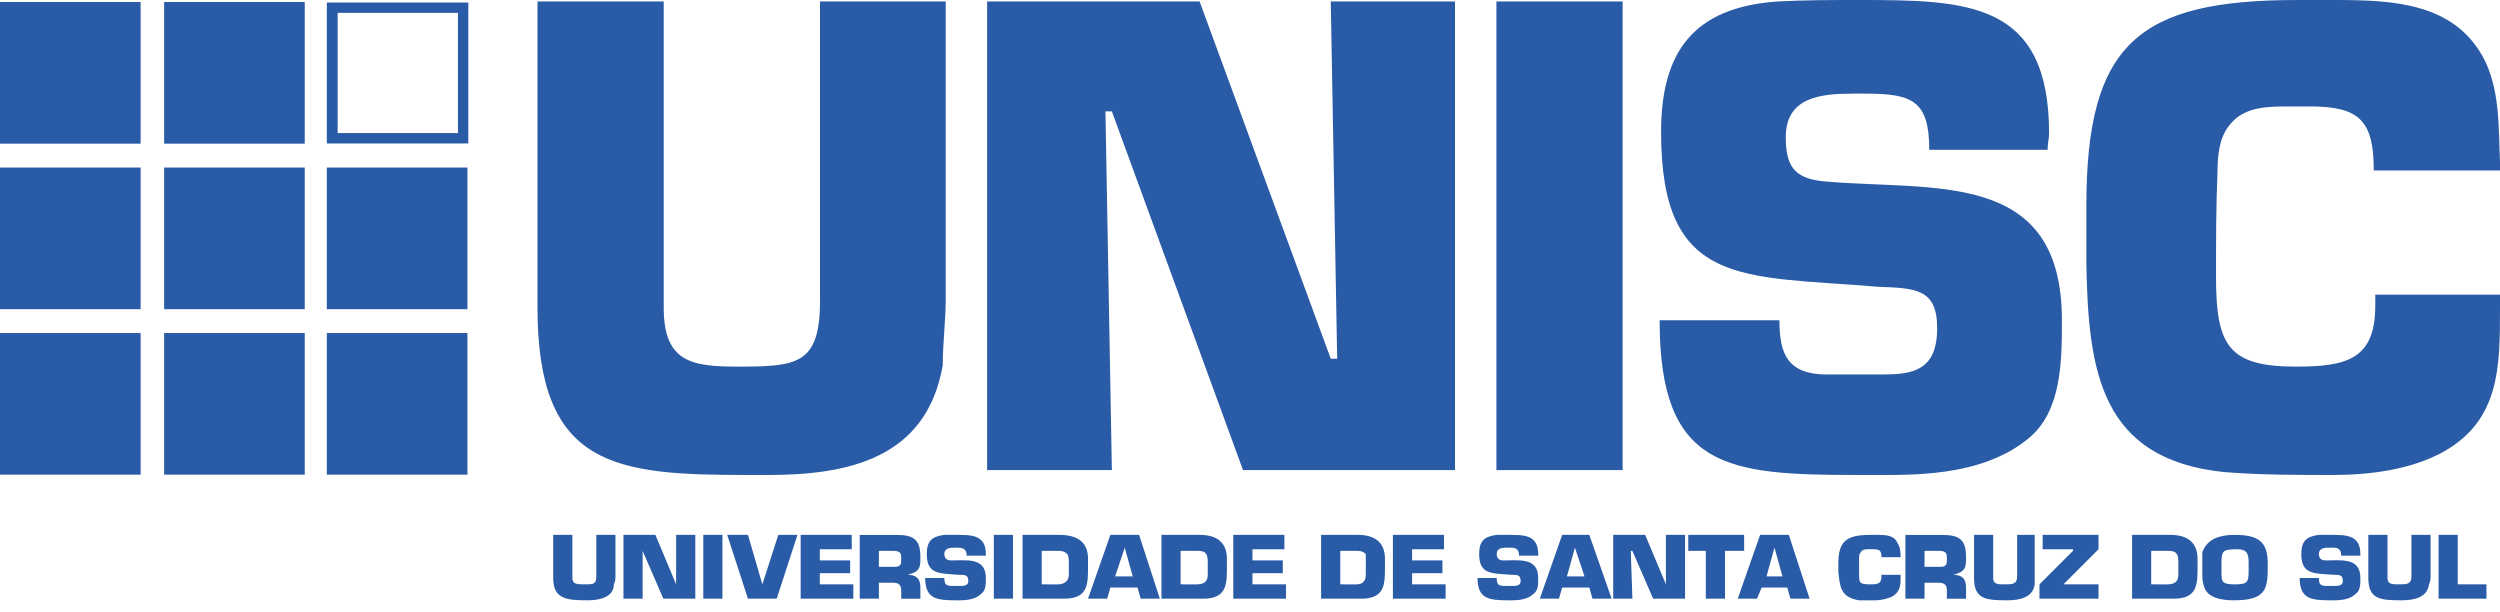
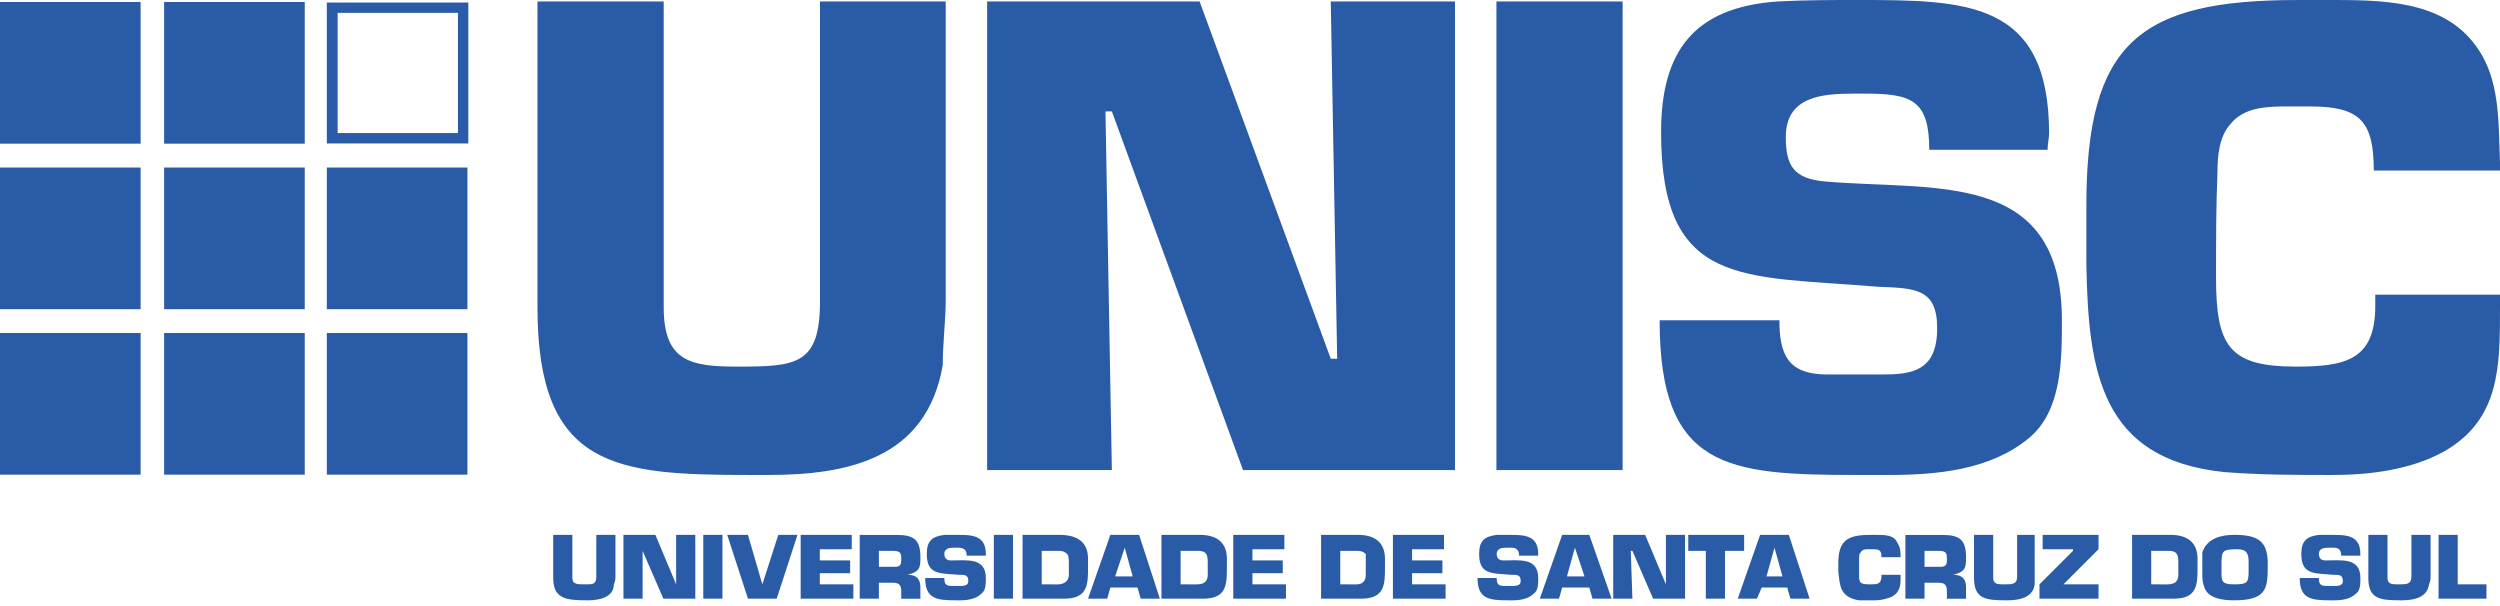
- <svg xmlns="http://www.w3.org/2000/svg" width="192" height="47" viewBox="0 0 192 47" fill="none">
-   <path fill-rule="evenodd" clip-rule="evenodd" d="M0 0.156H10.8V11.035H0V0.156ZM25.1 0.194H35.966V11.017H25.1V0.194ZM25.932 0.989H35.171V10.221H25.932V0.989ZM12.605 0.156H23.405V11.035H12.605V0.156ZM0 12.866H10.8V23.745H0V12.866ZM25.1 12.866H35.899V23.745H25.1V12.866ZM12.605 12.866H23.405V23.745H12.605V12.866ZM0 25.576H10.8V36.454H0V25.576ZM25.1 25.576H35.899V36.454H25.1V25.576ZM12.605 25.576H23.405V36.454H12.605V25.576ZM182.421 22.631V23.499C182.421 27.663 180.111 28.155 176.325 28.155C171.174 28.155 170.191 26.566 170.191 21.305C170.191 18.581 170.191 15.781 170.305 13.208C170.305 11.998 170.418 10.522 171.288 9.537C172.387 8.175 174.205 8.175 175.832 8.175H177.422C181.21 8.175 182.306 9.272 182.306 13.094H192V12.489C191.886 9.651 192 6.699 190.637 4.277C188.328 0.228 183.783 0.001 179.354 0.001H176.439C164.283 0.001 160.233 3.294 160.233 15.781V20.321C160.385 28.532 161.33 35.268 170.797 36.253C173.598 36.479 176.326 36.479 179.127 36.479C181.928 36.479 185.147 36.101 187.722 34.663C192 32.203 192 28.155 192 23.615V22.631H182.421ZM157.256 11.505C157.256 11.012 157.37 10.634 157.37 10.255C157.37 0.114 151.122 0 142.756 0C140.673 0 138.591 -4.06978e-06 136.508 0.114C130.032 0.568 127.571 4.012 127.571 10.141C127.571 22.137 133.819 21.152 144.232 22.023C147.072 22.137 148.774 22.137 148.774 25.203C148.774 28.532 146.807 28.761 144.496 28.761H140.331C137.265 28.761 136.66 27.171 136.66 24.597H127.459C127.459 35.987 132.608 36.478 142.642 36.478H144.989C148.774 36.478 152.826 36.1 155.779 33.679C158.354 31.599 158.354 27.661 158.354 24.598C158.354 12.943 148.547 14.683 140.066 13.927C137.755 13.7 137.149 12.716 137.149 10.522C137.149 7.456 139.838 7.191 142.3 7.191H143.247C146.807 7.191 148.168 7.683 148.168 11.505H157.256ZM124.618 0.115H114.925V36.101H124.618V0.115ZM111.744 0.115H102.202L102.695 27.549H102.202L92.13 0.115H75.811V36.101H85.391L84.898 8.553H85.391L95.463 36.101H111.744V0.115ZM62.976 0.115V23.122C62.976 28.043 61.158 28.155 56.614 28.155C53.055 28.155 50.973 27.775 50.973 23.615V0.115H41.279V23.615C41.279 35.988 47.3 36.479 57.599 36.479H58.962C65.058 36.479 71.154 35.269 72.404 28.042C72.404 26.3 72.631 24.598 72.631 23.009V0.115H62.976ZM45.797 41.079V44.265C45.797 44.879 45.552 44.879 44.939 44.879C44.325 44.879 43.958 44.879 43.958 44.388V41.079H42.486V44.388C42.486 45.98 43.467 46.103 45.061 46.103H45.184C46.041 46.103 47.145 45.858 47.145 44.879C47.267 44.633 47.267 44.388 47.267 44.265V41.079H45.797ZM53.399 41.079H51.927V44.88L50.334 41.079H47.882V45.98H49.354V42.306L50.947 45.98H53.4L53.399 41.079ZM55.483 41.079H54.012V45.98H55.483V41.079ZM59.774 41.079L58.548 44.88L57.444 41.079H55.85L57.444 45.98H59.651L61.245 41.079H59.774ZM62.961 42.183H65.414V41.079H61.491V45.98H65.537V44.879H62.962V44.021H65.292V43.04H62.962L62.961 42.183ZM66.027 45.98H67.499V44.755H68.602C69.092 44.755 69.215 45.001 69.215 45.368V45.981H70.686V45.123C70.686 44.511 70.441 44.145 69.706 44.145C70.686 43.899 70.686 43.532 70.686 42.797C70.686 41.451 70.196 41.081 68.847 41.081H66.027V45.98ZM67.499 43.531V42.306H68.602C69.215 42.306 69.215 42.552 69.215 42.919C69.215 43.286 69.215 43.532 68.724 43.532L67.499 43.531ZM75.713 42.673V42.552C75.713 41.079 74.609 41.079 73.506 41.079H72.526C71.545 41.203 71.178 41.57 71.178 42.552C71.178 44.144 72.158 44.022 73.629 44.144C74.12 44.144 74.366 44.144 74.366 44.634C74.366 45.001 73.998 45.001 73.629 45.001H73.139C72.65 45.001 72.526 44.88 72.526 44.388H71.055C71.055 45.98 71.913 46.103 73.384 46.103H73.752C74.366 46.103 74.978 45.98 75.346 45.613C75.713 45.367 75.713 44.879 75.713 44.388C75.713 42.794 74.241 43.04 73.015 43.04C72.648 43.04 72.525 42.794 72.525 42.552C72.525 42.061 73.016 42.061 73.382 42.061H73.505C73.995 42.061 74.24 42.183 74.24 42.674L75.713 42.673ZM77.797 41.079H76.326V45.98H77.797V41.079ZM78.532 45.98H81.72C83.56 45.98 83.56 44.879 83.56 43.531V42.918C83.56 41.693 82.824 41.078 81.352 41.078H78.532V45.98ZM80.004 44.879V42.306H81.23C81.476 42.306 81.72 42.306 81.965 42.552C82.087 42.673 82.087 43.04 82.087 43.286V44.144C82.087 44.634 81.72 44.88 81.229 44.88L80.004 44.879ZM87.36 45.122L87.605 45.98H89.077L87.483 41.079H85.275L83.56 45.98H85.032L85.276 45.122H87.36ZM86.992 44.265H85.643L86.379 42.06L86.992 44.265ZM89.199 45.98H92.387C94.226 45.98 94.226 44.879 94.226 43.531V42.918C94.226 41.693 93.491 41.078 92.141 41.078H89.199V45.98ZM90.671 44.879V42.306H91.897C92.142 42.306 92.511 42.306 92.632 42.552C92.754 42.673 92.754 43.04 92.754 43.286V44.144C92.754 44.634 92.51 44.88 91.896 44.88L90.671 44.879ZM96.188 42.183H98.641V41.079H94.716V45.98H98.762V44.879H96.188V44.021H98.517V43.04H96.188V42.183ZM101.459 45.98H104.526C106.365 45.98 106.365 44.879 106.365 43.531V42.918C106.365 41.693 105.629 41.078 104.281 41.078H101.46L101.459 45.98ZM102.932 44.879V42.306H104.156C104.402 42.306 104.647 42.306 104.893 42.552V44.144C104.893 44.634 104.647 44.88 104.156 44.88L102.932 44.879ZM108.449 42.183H110.9V41.079H106.976V45.98H111.022V44.879H108.449V44.021H110.777V43.04H108.449V42.183ZM118.135 42.673V42.552C118.135 41.079 117.031 41.079 115.928 41.079H114.947C113.966 41.203 113.599 41.57 113.599 42.552C113.599 44.144 114.578 44.022 116.05 44.144C116.541 44.144 116.786 44.144 116.786 44.634C116.786 45.001 116.417 45.001 116.05 45.001H115.56C115.069 45.001 114.947 44.88 114.947 44.388H113.474C113.474 45.98 114.334 46.103 115.804 46.103H116.171C116.785 46.103 117.398 45.98 117.765 45.613C118.135 45.367 118.135 44.879 118.135 44.388C118.135 42.794 116.662 43.04 115.437 43.04C115.068 43.04 114.947 42.794 114.947 42.552C114.947 42.061 115.437 42.061 115.804 42.061H116.05C116.417 42.061 116.663 42.183 116.663 42.674L118.135 42.673ZM122.058 45.122L122.303 45.98H123.774L122.059 41.079H119.974L118.257 45.98H119.73L119.975 45.122H122.058ZM121.69 44.265H120.341L120.954 42.06L121.69 44.265ZM129.413 41.079H127.943V44.88L126.349 41.079H123.895V45.98H125.368L125.244 42.306H125.368L126.962 45.98H129.413V41.079ZM132.48 42.306H133.95V41.079H129.659V42.306H131.007V45.98H132.48V42.306ZM137.261 45.122L137.506 45.98H138.977L137.383 41.079H135.176L133.459 45.98H134.931L135.298 45.122H137.261ZM136.892 44.265H135.668L136.281 42.06L136.892 44.265ZM144.495 44.144V44.265C144.495 44.879 144.126 44.879 143.637 44.879C142.778 44.879 142.778 44.755 142.778 44.021V42.918C142.778 42.672 142.778 42.551 142.901 42.427C143.022 42.181 143.268 42.181 143.514 42.181H143.881C144.371 42.181 144.495 42.305 144.495 42.794H145.965C145.965 42.427 145.965 42.06 145.72 41.693C145.474 41.079 144.741 41.079 144.126 41.079H143.637C141.798 41.079 141.184 41.57 141.184 43.286V43.899C141.307 45.002 141.307 45.86 142.778 46.106H144.004C144.495 46.106 144.862 45.982 145.231 45.86C145.965 45.493 145.965 44.881 145.965 44.389V44.144H144.495ZM146.334 45.98H147.804V44.755H148.907C149.398 44.755 149.521 45.001 149.521 45.368V45.981H150.992V45.123C150.992 44.511 150.746 44.145 150.013 44.145C150.992 43.899 150.992 43.532 150.992 42.797C150.992 41.451 150.501 41.081 149.152 41.081H146.334V45.98ZM147.804 43.531V42.306H148.907C149.521 42.306 149.521 42.552 149.521 42.919C149.521 43.286 149.521 43.532 149.031 43.532L147.804 43.531ZM154.916 41.079V44.265C154.916 44.879 154.547 44.879 153.935 44.879C153.444 44.879 153.077 44.879 153.077 44.388V41.079H151.605V44.388C151.605 45.98 152.464 46.103 154.058 46.103H154.18C155.161 46.103 156.141 45.858 156.264 44.879V41.079H154.916ZM161.167 41.079H156.876V42.183H159.206V42.306L156.631 44.879V45.98H161.167V44.879H158.47L161.167 42.181V41.079ZM163.743 45.98H166.931C168.771 45.98 168.771 44.879 168.771 43.531V42.918C168.771 41.693 168.034 41.078 166.686 41.078H163.744V45.98H163.743ZM165.213 44.879V42.306H166.439C166.685 42.306 167.052 42.306 167.176 42.552C167.297 42.673 167.297 43.04 167.297 43.286V44.144C167.297 44.634 167.051 44.88 166.439 44.88L165.213 44.879ZM169.137 43.531V44.021C169.137 44.388 169.137 44.634 169.26 45C169.506 45.979 170.731 46.103 171.588 46.103C174.163 46.103 174.163 45.122 174.163 43.285C174.163 41.57 173.427 41.078 171.588 41.078C170.609 41.078 169.506 41.324 169.137 42.426V43.531ZM170.609 43.531C170.609 42.306 170.609 42.183 171.834 42.183C172.57 42.183 172.694 42.552 172.694 43.164V43.898C172.694 44.755 172.57 44.879 171.588 44.879C170.609 44.879 170.609 44.633 170.609 43.898V43.531ZM181.276 42.673V42.552C181.276 41.079 180.173 41.079 179.068 41.079H178.09C177.108 41.203 176.741 41.57 176.741 42.552C176.741 44.144 177.72 44.022 179.193 44.144C179.683 44.144 179.929 44.144 179.929 44.634C179.929 45.001 179.56 45.001 179.193 45.001H178.702C178.212 45.001 178.09 44.88 178.09 44.388H176.617C176.617 45.98 177.477 46.103 178.947 46.103H179.314C179.928 46.103 180.541 45.98 180.908 45.613C181.277 45.367 181.277 44.879 181.277 44.388C181.277 42.794 179.805 43.04 178.58 43.04C178.211 43.04 178.09 42.794 178.09 42.552C178.09 42.061 178.58 42.061 178.947 42.061H179.193C179.56 42.061 179.806 42.183 179.806 42.674L181.276 42.673ZM185.197 41.079V44.265C185.197 44.879 184.83 44.879 184.218 44.879C183.728 44.879 183.361 44.879 183.361 44.388V41.079H181.888V44.388C181.888 45.98 182.746 46.103 184.34 46.103H184.463C185.442 46.103 186.424 45.858 186.547 44.879C186.669 44.633 186.669 44.388 186.669 44.265V41.079H185.197ZM188.754 41.079H187.282V45.98H190.96V44.879H188.753V41.079H188.754Z" fill="#295BA7" />
+ <svg xmlns="http://www.w3.org/2000/svg" width="128" height="31" viewBox="0 0 128 31" fill="none">
+   <path fill-rule="evenodd" clip-rule="evenodd" d="M0 0.104H7.2V7.357H0V0.104ZM16.733 0.13H23.978V7.344H16.733V0.13ZM17.288 0.659H23.447V6.814H17.288V0.659ZM8.403 0.104H15.603V7.357H8.403V0.104ZM0 8.577H7.2V15.83H0V8.577ZM16.733 8.577H23.932V15.83H16.733V8.577ZM8.403 8.577H15.603V15.83H8.403V8.577ZM0 17.051H7.2V24.302H0V17.051ZM16.733 17.051H23.932V24.302H16.733V17.051ZM8.403 17.051H15.603V24.302H8.403V17.051ZM121.614 15.087V15.666C121.614 18.442 120.074 18.77 117.55 18.77C114.116 18.77 113.461 17.71 113.461 14.204C113.461 12.387 113.461 10.521 113.536 8.805C113.536 7.998 113.612 7.014 114.192 6.358C114.925 5.45 116.136 5.45 117.222 5.45H118.281C120.806 5.45 121.538 6.181 121.538 8.73H128V8.326C127.924 6.434 128 4.466 127.091 2.851C125.552 0.152 122.522 0.001 119.569 0.001H117.626C109.522 0.001 106.822 2.196 106.822 10.521V13.547C106.923 19.021 107.553 23.512 113.865 24.168C115.732 24.319 117.551 24.319 119.418 24.319C121.286 24.319 123.431 24.067 125.148 23.109C128 21.469 128 18.77 128 15.743V15.087H121.614ZM104.837 7.67C104.837 7.341 104.913 7.089 104.913 6.837C104.913 0.076 100.748 0 95.17 0C93.782 0 92.394 -2.71319e-06 91.005 0.076C86.688 0.379 85.048 2.674 85.048 6.761C85.048 14.758 89.213 14.102 96.154 14.682C98.048 14.758 99.183 14.758 99.183 16.802C99.183 19.021 97.871 19.174 96.331 19.174H93.554C91.51 19.174 91.106 18.114 91.106 16.398H84.973C84.973 23.991 88.405 24.319 95.095 24.319H96.659C99.183 24.319 101.884 24.067 103.853 22.453C105.569 21.066 105.569 18.441 105.569 16.399C105.569 8.628 99.031 9.789 93.377 9.285C91.837 9.133 91.433 8.478 91.433 7.014C91.433 4.971 93.225 4.794 94.867 4.794H95.498C97.871 4.794 98.778 5.122 98.778 7.67H104.837ZM83.079 0.076H76.617V24.067H83.079V0.076ZM74.496 0.076H68.135L68.463 18.366H68.135L61.42 0.076H50.541V24.067H56.927L56.599 5.702H56.927L63.642 24.067H74.496V0.076ZM41.984 0.076V15.415C41.984 18.695 40.772 18.77 37.743 18.77C35.37 18.77 33.982 18.517 33.982 15.743V0.076H27.519V15.743C27.519 23.992 31.533 24.319 38.399 24.319H39.308C43.372 24.319 47.436 23.513 48.269 18.694C48.269 17.534 48.421 16.399 48.421 15.339V0.076H41.984ZM30.531 27.386V29.51C30.531 29.919 30.368 29.919 29.959 29.919C29.55 29.919 29.305 29.919 29.305 29.592V27.386H28.324V29.592C28.324 30.653 28.978 30.736 30.041 30.736H30.122C30.694 30.736 31.43 30.572 31.43 29.919C31.511 29.755 31.511 29.592 31.511 29.51V27.386H30.531ZM35.599 27.386H34.618V29.92L33.556 27.386H31.921V30.653H32.902V28.204L33.965 30.653H35.6L35.599 27.386ZM36.989 27.386H36.008V30.653H36.989V27.386ZM39.849 27.386L39.032 29.92L38.296 27.386H37.234L38.296 30.653H39.767L40.83 27.386H39.849ZM41.974 28.122H43.609V27.386H40.994V30.653H43.692V29.919H41.975V29.348H43.528V28.694H41.975L41.974 28.122ZM44.018 30.653H44.999V29.837H45.735C46.062 29.837 46.143 30.001 46.143 30.245V30.654H47.124V30.082C47.124 29.674 46.96 29.43 46.471 29.43C47.124 29.266 47.124 29.021 47.124 28.531C47.124 27.634 46.797 27.388 45.898 27.388H44.018V30.653ZM44.999 29.02V28.204H45.735C46.143 28.204 46.143 28.368 46.143 28.613C46.143 28.857 46.143 29.021 45.816 29.021L44.999 29.02ZM50.475 28.449V28.368C50.475 27.386 49.74 27.386 49.004 27.386H48.351C47.697 27.468 47.452 27.713 47.452 28.368C47.452 29.429 48.105 29.348 49.086 29.429C49.413 29.429 49.577 29.429 49.577 29.756C49.577 30.001 49.332 30.001 49.086 30.001H48.759C48.433 30.001 48.351 29.92 48.351 29.592H47.37C47.37 30.653 47.942 30.736 48.922 30.736H49.168C49.577 30.736 49.985 30.653 50.23 30.409C50.475 30.245 50.475 29.919 50.475 29.592C50.475 28.53 49.494 28.694 48.677 28.694C48.432 28.694 48.35 28.53 48.35 28.368C48.35 28.041 48.677 28.041 48.922 28.041H49.003C49.33 28.041 49.493 28.122 49.493 28.45L50.475 28.449ZM51.865 27.386H50.884V30.653H51.865V27.386ZM52.355 30.653H54.48C55.707 30.653 55.707 29.919 55.707 29.02V28.612C55.707 27.795 55.216 27.385 54.235 27.385H52.355V30.653ZM53.336 29.919V28.204H54.153C54.317 28.204 54.48 28.204 54.643 28.368C54.725 28.449 54.725 28.694 54.725 28.857V29.429C54.725 29.756 54.48 29.92 54.152 29.92L53.336 29.919ZM58.24 30.082L58.404 30.653H59.385L58.322 27.386H56.85L55.707 30.653H56.688L56.851 30.082H58.24ZM57.994 29.51H57.096L57.586 28.04L57.994 29.51ZM59.466 30.653H61.592C62.817 30.653 62.817 29.919 62.817 29.02V28.612C62.817 27.795 62.327 27.385 61.428 27.385H59.466V30.653ZM60.447 29.919V28.204H61.264C61.428 28.204 61.674 28.204 61.755 28.368C61.836 28.449 61.836 28.694 61.836 28.857V29.429C61.836 29.756 61.673 29.92 61.264 29.92L60.447 29.919ZM64.125 28.122H65.76V27.386H63.144V30.653H65.841V29.919H64.125V29.348H65.678V28.694H64.125V28.122ZM67.639 30.653H69.684C70.91 30.653 70.91 29.919 70.91 29.02V28.612C70.91 27.795 70.419 27.385 69.521 27.385H67.64L67.639 30.653ZM68.621 29.919V28.204H69.438C69.602 28.204 69.765 28.204 69.928 28.368V29.429C69.928 29.756 69.765 29.92 69.438 29.92L68.621 29.919ZM72.299 28.122H73.933V27.386H71.317V30.653H74.014V29.919H72.299V29.348H73.851V28.694H72.299V28.122ZM78.756 28.449V28.368C78.756 27.386 78.021 27.386 77.285 27.386H76.631C75.977 27.468 75.732 27.713 75.732 28.368C75.732 29.429 76.385 29.348 77.367 29.429C77.694 29.429 77.858 29.429 77.858 29.756C77.858 30.001 77.612 30.001 77.367 30.001H77.04C76.713 30.001 76.631 29.92 76.631 29.592H75.649C75.649 30.653 76.223 30.736 77.203 30.736H77.448C77.857 30.736 78.266 30.653 78.51 30.409C78.756 30.245 78.756 29.919 78.756 29.592C78.756 28.53 77.775 28.694 76.958 28.694C76.712 28.694 76.631 28.53 76.631 28.368C76.631 28.041 76.958 28.041 77.203 28.041H77.367C77.612 28.041 77.775 28.122 77.775 28.45L78.756 28.449ZM81.372 30.082L81.536 30.653H82.516L81.373 27.386H79.983L78.838 30.653H79.82L79.984 30.082H81.372ZM81.126 29.51H80.228L80.636 28.04L81.126 29.51ZM86.275 27.386H85.295V29.92L84.233 27.386H82.597V30.653H83.579L83.496 28.204H83.579L84.641 30.653H86.275V27.386ZM88.32 28.204H89.3V27.386H86.439V28.204H87.338V30.653H88.32V28.204ZM91.507 30.082L91.671 30.653H92.651L91.589 27.386H90.117L88.972 30.653H89.954L90.199 30.082H91.507ZM91.262 29.51H90.445L90.854 28.04L91.262 29.51ZM96.33 29.429V29.51C96.33 29.919 96.084 29.919 95.758 29.919C95.185 29.919 95.185 29.837 95.185 29.348V28.612C95.185 28.448 95.185 28.367 95.267 28.285C95.348 28.121 95.512 28.121 95.676 28.121H95.921C96.248 28.121 96.33 28.203 96.33 28.53H97.31C97.31 28.285 97.31 28.04 97.146 27.795C96.983 27.386 96.494 27.386 96.084 27.386H95.758C94.532 27.386 94.122 27.713 94.122 28.857V29.266C94.205 30.002 94.205 30.573 95.185 30.737H96.003C96.33 30.737 96.575 30.655 96.821 30.573C97.31 30.328 97.31 29.921 97.31 29.593V29.429H96.33ZM97.556 30.653H98.536V29.837H99.272C99.599 29.837 99.681 30.001 99.681 30.245V30.654H100.661V30.082C100.661 29.674 100.497 29.43 100.009 29.43C100.661 29.266 100.661 29.021 100.661 28.531C100.661 27.634 100.334 27.388 99.435 27.388H97.556V30.653ZM98.536 29.02V28.204H99.272C99.681 28.204 99.681 28.368 99.681 28.613C99.681 28.857 99.681 29.021 99.354 29.021L98.536 29.02ZM103.277 27.386V29.51C103.277 29.919 103.031 29.919 102.623 29.919C102.296 29.919 102.052 29.919 102.052 29.592V27.386H101.07V29.592C101.07 30.653 101.643 30.736 102.706 30.736H102.786C103.44 30.736 104.094 30.572 104.176 29.919V27.386H103.277ZM107.445 27.386H104.584V28.122H106.137V28.204L104.421 29.919V30.653H107.445V29.919H105.647L107.445 28.121V27.386ZM109.162 30.653H111.287C112.514 30.653 112.514 29.919 112.514 29.02V28.612C112.514 27.795 112.023 27.385 111.124 27.385H109.163V30.653H109.162ZM110.142 29.919V28.204H110.96C111.123 28.204 111.368 28.204 111.45 28.368C111.531 28.449 111.531 28.694 111.531 28.857V29.429C111.531 29.756 111.367 29.92 110.96 29.92L110.142 29.919ZM112.758 29.02V29.348C112.758 29.592 112.758 29.756 112.84 30C113.004 30.653 113.82 30.736 114.392 30.736C116.109 30.736 116.109 30.082 116.109 28.857C116.109 27.713 115.618 27.385 114.392 27.385C113.74 27.385 113.004 27.549 112.758 28.284V29.02ZM113.74 29.02C113.74 28.204 113.74 28.122 114.556 28.122C115.047 28.122 115.129 28.368 115.129 28.776V29.265C115.129 29.837 115.047 29.919 114.392 29.919C113.74 29.919 113.74 29.755 113.74 29.265V29.02ZM120.851 28.449V28.368C120.851 27.386 120.115 27.386 119.379 27.386H118.726C118.072 27.468 117.828 27.713 117.828 28.368C117.828 29.429 118.48 29.348 119.462 29.429C119.789 29.429 119.953 29.429 119.953 29.756C119.953 30.001 119.707 30.001 119.462 30.001H119.135C118.808 30.001 118.726 29.92 118.726 29.592H117.745C117.745 30.653 118.318 30.736 119.298 30.736H119.543C119.952 30.736 120.361 30.653 120.605 30.409C120.852 30.245 120.852 29.919 120.852 29.592C120.852 28.53 119.87 28.694 119.053 28.694C118.807 28.694 118.726 28.53 118.726 28.368C118.726 28.041 119.053 28.041 119.298 28.041H119.462C119.707 28.041 119.871 28.122 119.871 28.45L120.851 28.449ZM123.465 27.386V29.51C123.465 29.919 123.22 29.919 122.812 29.919C122.485 29.919 122.24 29.919 122.24 29.592V27.386H121.259V29.592C121.259 30.653 121.83 30.736 122.893 30.736H122.975C123.628 30.736 124.283 30.572 124.365 29.919C124.446 29.755 124.446 29.592 124.446 29.51V27.386H123.465ZM125.836 27.386H124.854V30.653H127.307V29.919H125.835V27.386H125.836Z" fill="#295BA7" />
</svg>
